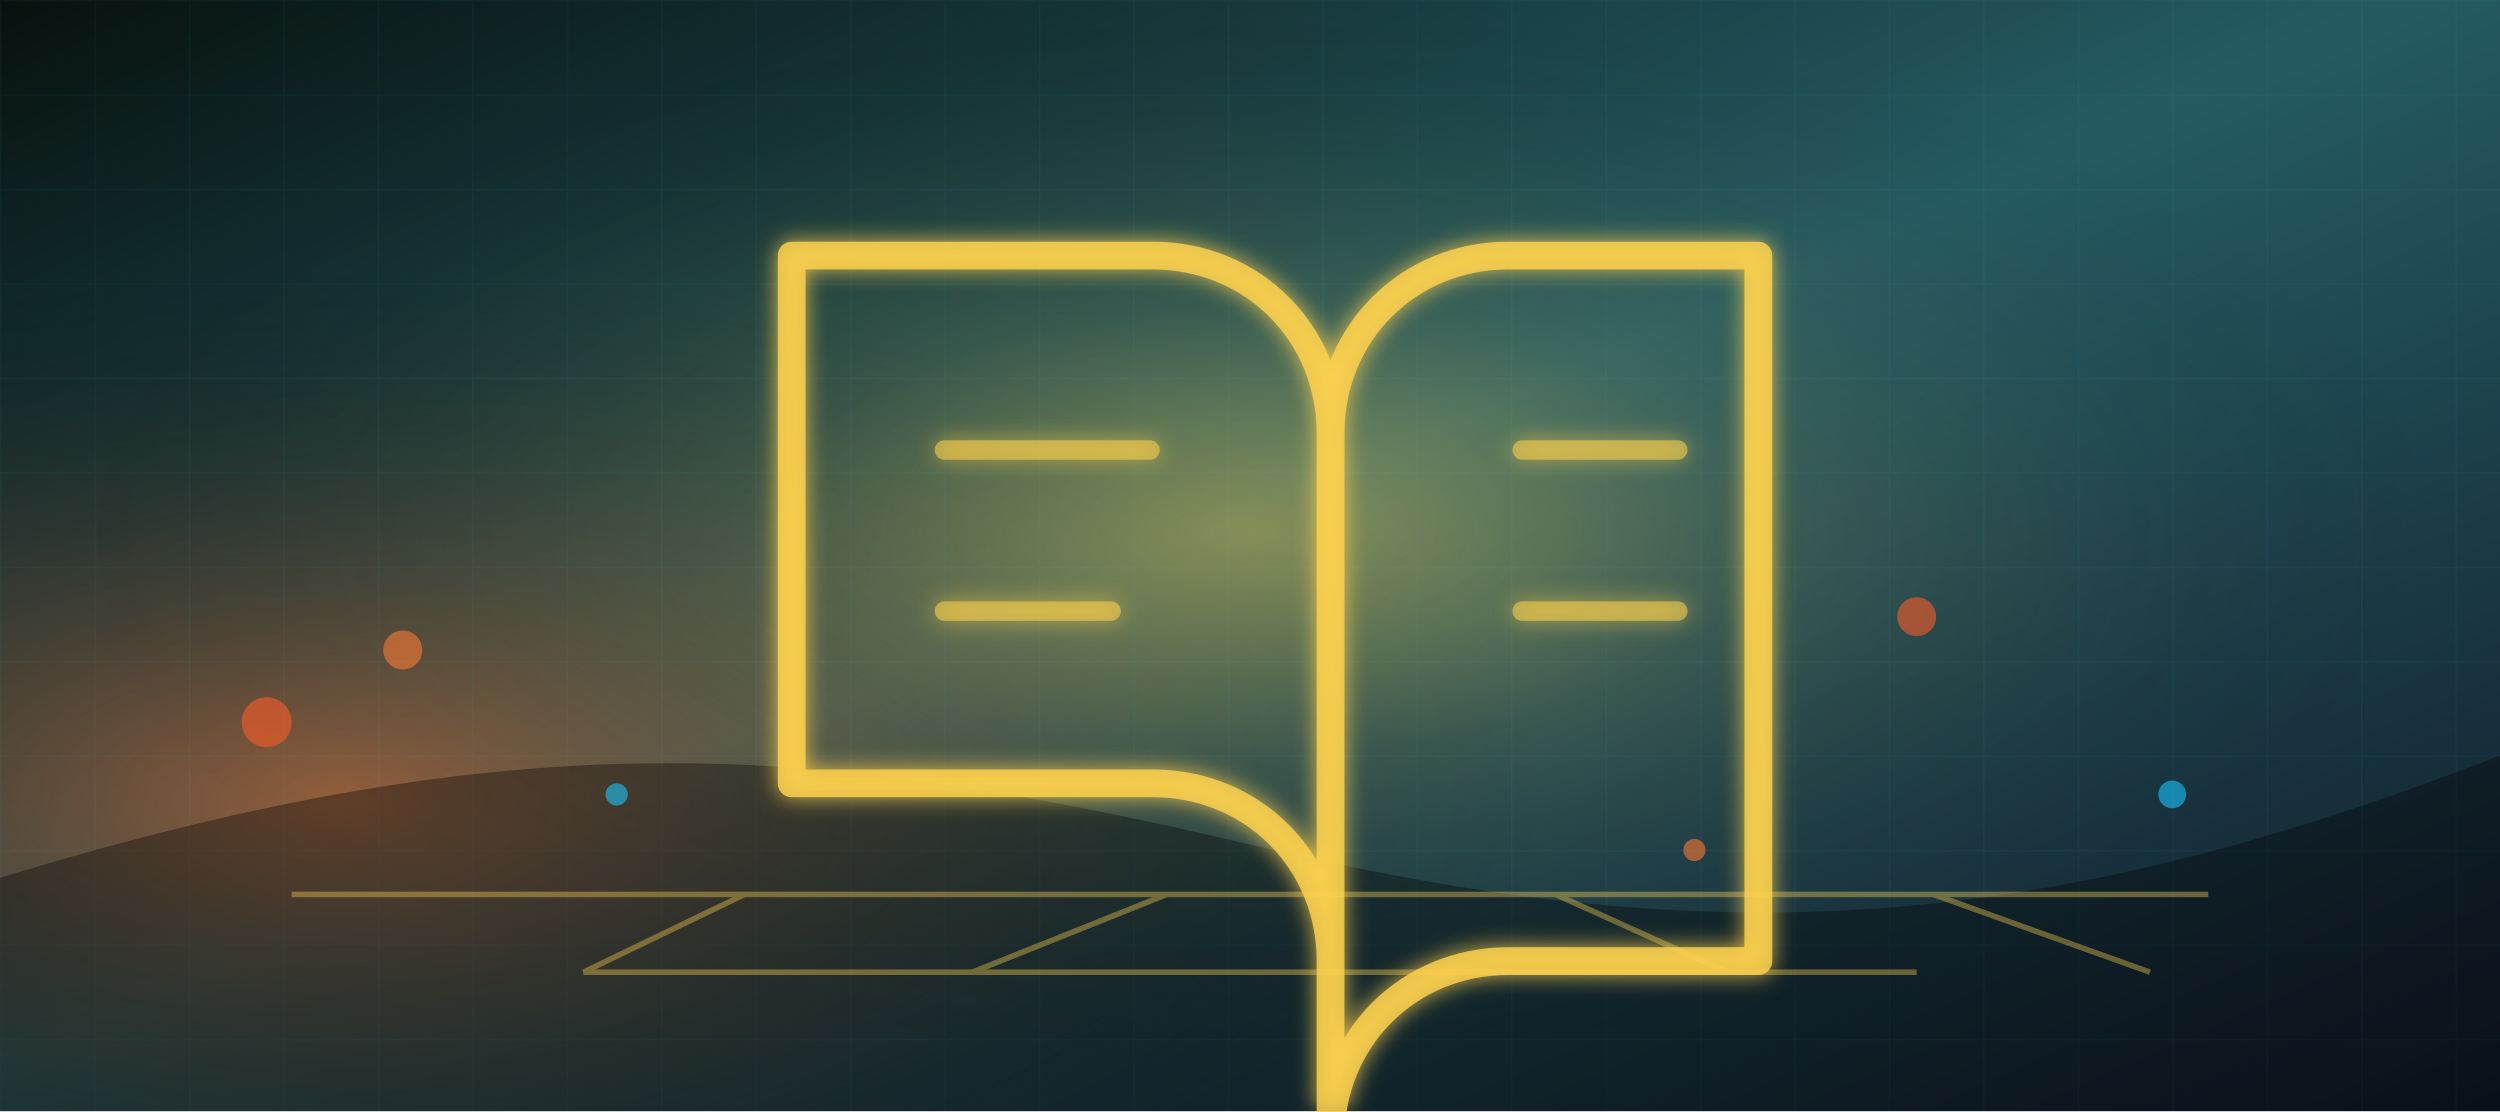
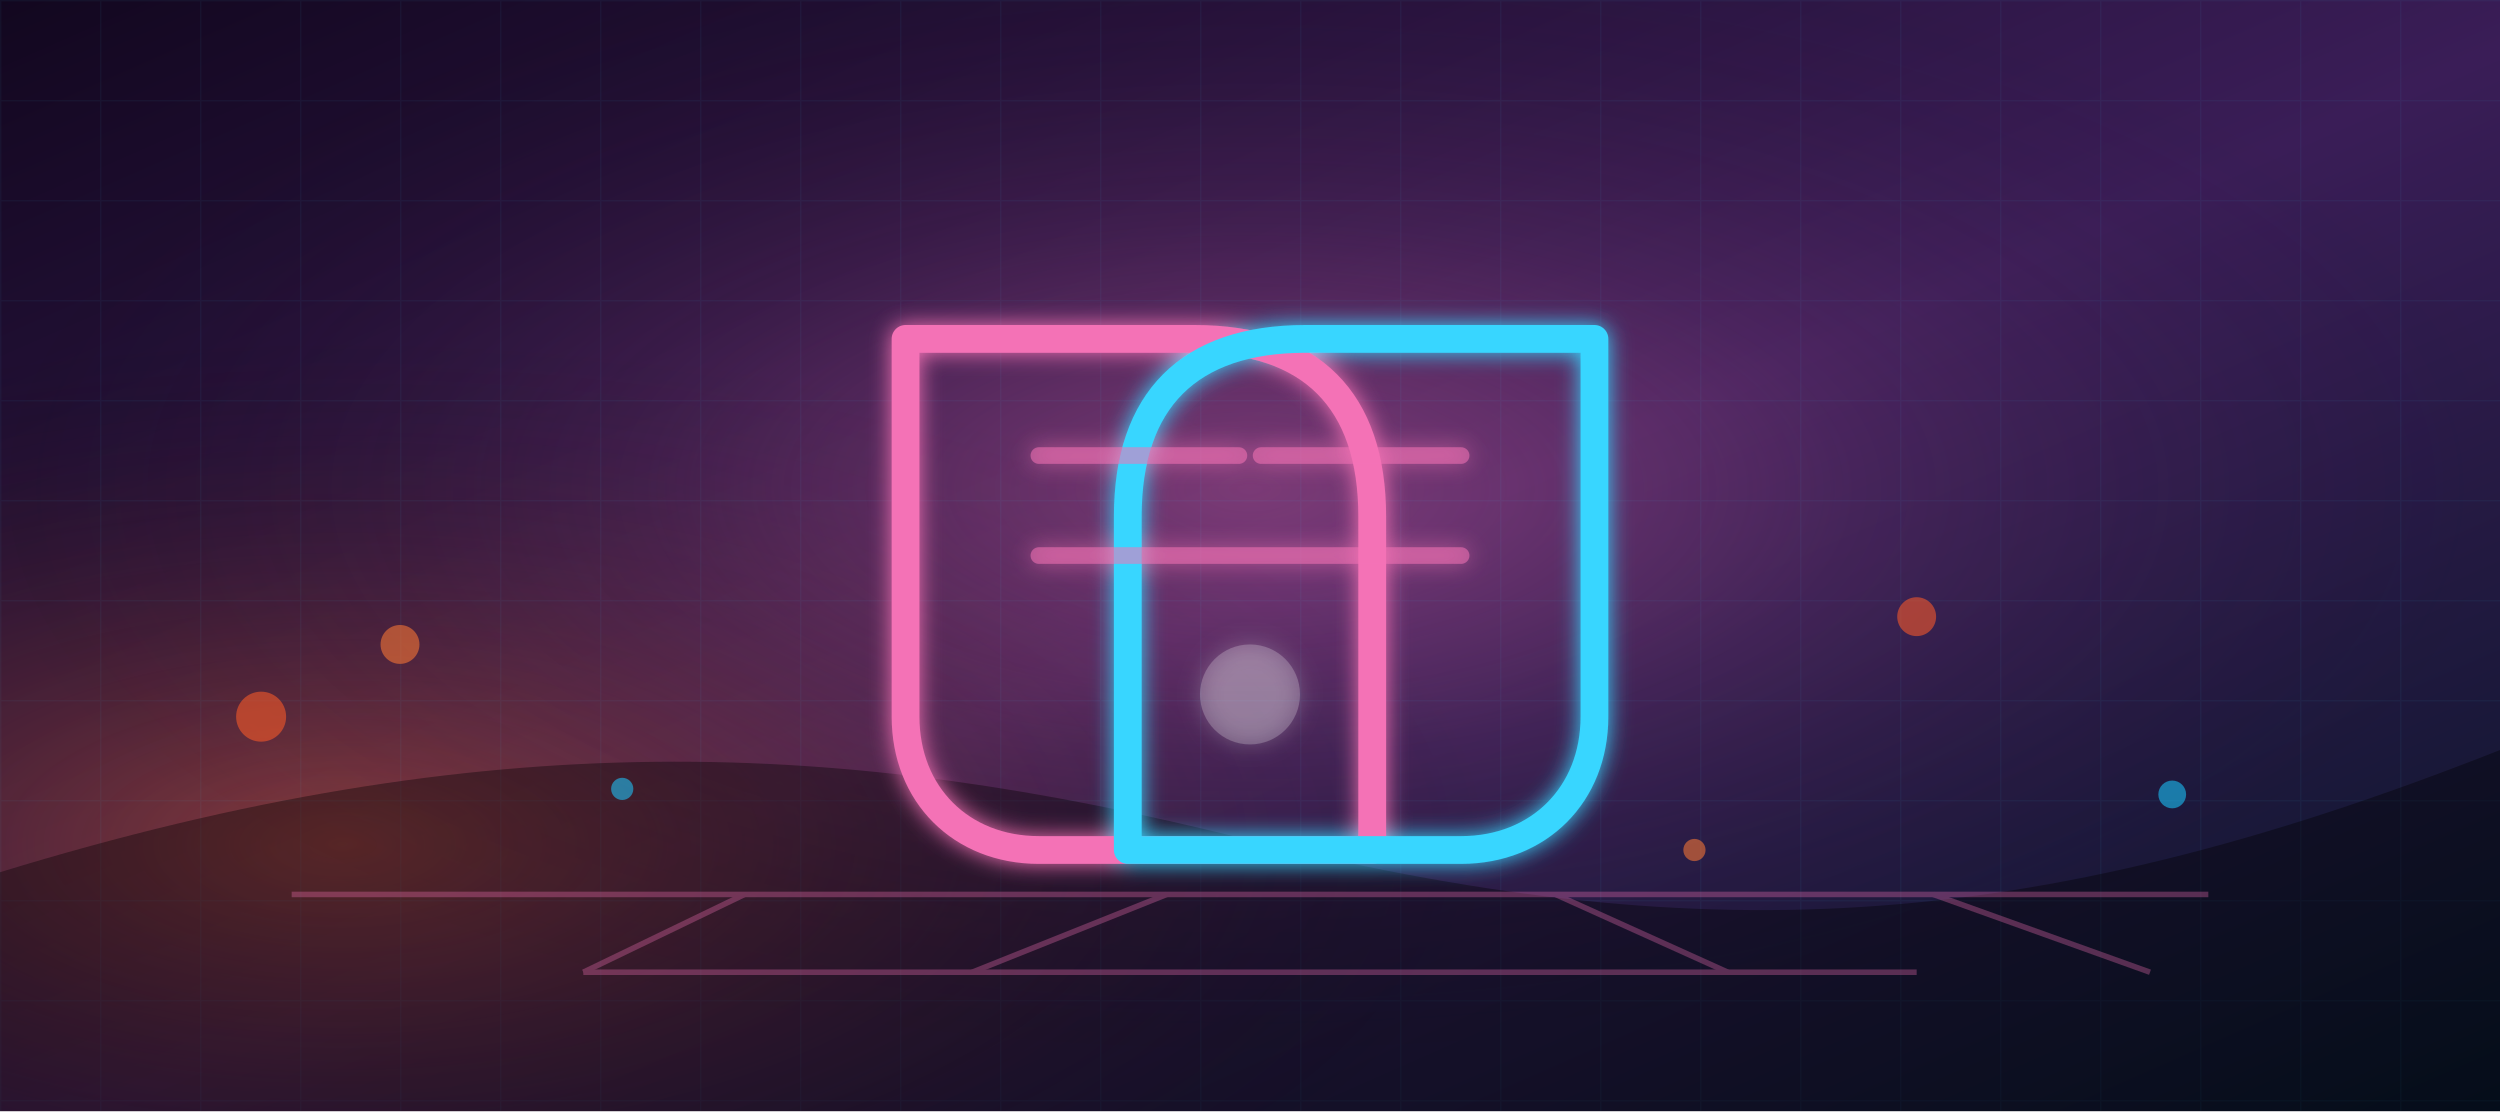
- <svg xmlns="http://www.w3.org/2000/svg" viewBox="0 0 900 400" role="img" aria-labelledby="title-ijhss_cover.svg desc-ijhss_cover.svg">
+ <svg xmlns="http://www.w3.org/2000/svg" viewBox="0 0 900 400" role="img" aria-labelledby="title-j10 desc-j10">
  <defs>
-     <linearGradient id="bg10" x1="0%" y1="0%" x2="100%" y2="100%">
-       <stop offset="0%" stop-color="#07110e" />
-       <stop offset="48%" stop-color="#245b63" />
-       <stop offset="100%" stop-color="#101827" />
+     <linearGradient id="bg-j10" x1="0%" y1="0%" x2="100%" y2="100%">
+       <stop offset="0%" stop-color="#12071f" />
+       <stop offset="52%" stop-color="#3a1d57" />
+       <stop offset="100%" stop-color="#071528" />
    </linearGradient>
-     <radialGradient id="core10" cx="50%" cy="48%" r="48%">
-       <stop offset="0%" stop-color="#ffd34f" stop-opacity="0.45" />
-       <stop offset="42%" stop-color="#ffd34f" stop-opacity="0.12" />
+     <radialGradient id="core-j10" cx="50%" cy="44%" r="52%">
+       <stop offset="0%" stop-color="#f472b6" stop-opacity="0.36" />
+       <stop offset="46%" stop-color="#f472b6" stop-opacity="0.1" />
      <stop offset="100%" stop-color="#000000" stop-opacity="0" />
    </radialGradient>
-     <radialGradient id="warm10" cx="14%" cy="72%" r="48%">
-       <stop offset="0%" stop-color="#ff6b24" stop-opacity="0.7" />
+     <radialGradient id="warm-j10" cx="14%" cy="76%" r="46%">
+       <stop offset="0%" stop-color="#ff6b24" stop-opacity="0.58" />
      <stop offset="100%" stop-color="#000000" stop-opacity="0" />
    </radialGradient>
-     <pattern id="mesh10" width="34" height="34" patternUnits="userSpaceOnUse">
-       <path d="M34 0H0V34" fill="none" stroke="#43d4ff" stroke-opacity="0.05" stroke-width="1" />
+     <pattern id="mesh-j10" width="36" height="36" patternUnits="userSpaceOnUse">
+       <path d="M36 0H0V36" fill="none" stroke="#43d4ff" stroke-opacity="0.05" stroke-width="1" />
    </pattern>
-     <filter id="softGlow10" x="-30%" y="-30%" width="160%" height="160%">
+     <filter id="glow-j10" x="-30%" y="-30%" width="160%" height="160%">
      <feGaussianBlur stdDeviation="4" result="blur" />
      <feMerge>
        <feMergeNode in="blur" />
        <feMergeNode in="SourceGraphic" />
      </feMerge>
    </filter>
  </defs>
-   <rect width="900" height="400" fill="url(#bg10)" />
-   <rect width="900" height="400" fill="url(#warm10)" opacity="0.75" />
-   <rect width="900" height="400" fill="url(#core10)" />
-   <rect width="900" height="400" fill="url(#mesh10)" />
-   <path d="M0 316c190-58 296-48 450-12 160 38 278 35 450-32v128H0z" fill="#000000" opacity="0.35" />
-   <g opacity="0.58">
-     <circle cx="96" cy="260" r="9" fill="#ff5b27" />
-     <circle cx="145" cy="234" r="7" fill="#ff7a33" />
-     <circle cx="222" cy="286" r="4" fill="#1cc8ff" />
+   <rect width="900" height="400" fill="url(#bg-j10)" />
+   <rect width="900" height="400" fill="url(#warm-j10)" opacity="0.72" />
+   <rect width="900" height="400" fill="url(#core-j10)" />
+   <rect width="900" height="400" fill="url(#mesh-j10)" />
+   <path d="M0 314c176-54 304-48 448-12 162 40 280 36 452-32v130H0z" fill="#000000" opacity="0.36" />
+   <g opacity="0.56">
+     <circle cx="94" cy="258" r="9" fill="#ff5b27" />
+     <circle cx="144" cy="232" r="7" fill="#ff7a33" />
+     <circle cx="224" cy="284" r="4" fill="#1cc8ff" />
    <circle cx="690" cy="222" r="7" fill="#ff5b27" />
    <circle cx="782" cy="286" r="5" fill="#19c7ff" />
    <circle cx="610" cy="306" r="4" fill="#ff7a33" />
  </g>
-   <g filter="url(#softGlow10)">
-     <path d="M285 92h130c36 0 64 28 64 64v190c0-36-28-64-64-64H285zM479 156c0-36 28-64 64-64h90v254h-90c-36 0-64 28-64 64z" fill="none" stroke="#ffd34f" stroke-linecap="round" stroke-linejoin="round" stroke-width="10" opacity="0.82" />
-     <path d="M340 162h74M340 220h60M548 162h56M548 220h56" fill="none" stroke="#ffd34f" stroke-linecap="round" stroke-linejoin="round" stroke-width="7" opacity="0.55" />
+   <g filter="url(#glow-j10)" stroke-linecap="round" stroke-linejoin="round">
+     <path d="M326 122h104c42 0 64 22 64 64v120H374c-28 0-48-20-48-48z" fill="none" stroke="#f472b6" stroke-width="10" stroke-linejoin="round" />
+     <path d="M574 122H470c-42 0-64 22-64 64v120h120c28 0 48-20 48-48z" fill="none" stroke="#38d6ff" stroke-width="10" stroke-linejoin="round" />
+     <path d="M374 164h72M374 200h78M526 164h-72M526 200h-78" fill="none" stroke="#f472b6" stroke-width="6" stroke-linecap="round" opacity="0.55" />
+     <circle cx="450" cy="250" r="18" fill="#ffffff" opacity="0.22" />
  </g>
-   <g opacity="0.38" stroke="#ffd34f" stroke-width="2">
+   <g opacity="0.32" stroke="#f472b6" stroke-width="2" fill="none">
    <path d="M105 322h690" />
    <path d="M210 350h480" />
    <path d="M268 322l-58 28M420 322l-70 28M560 322l62 28M696 322l78 28" />
  </g>
</svg>
